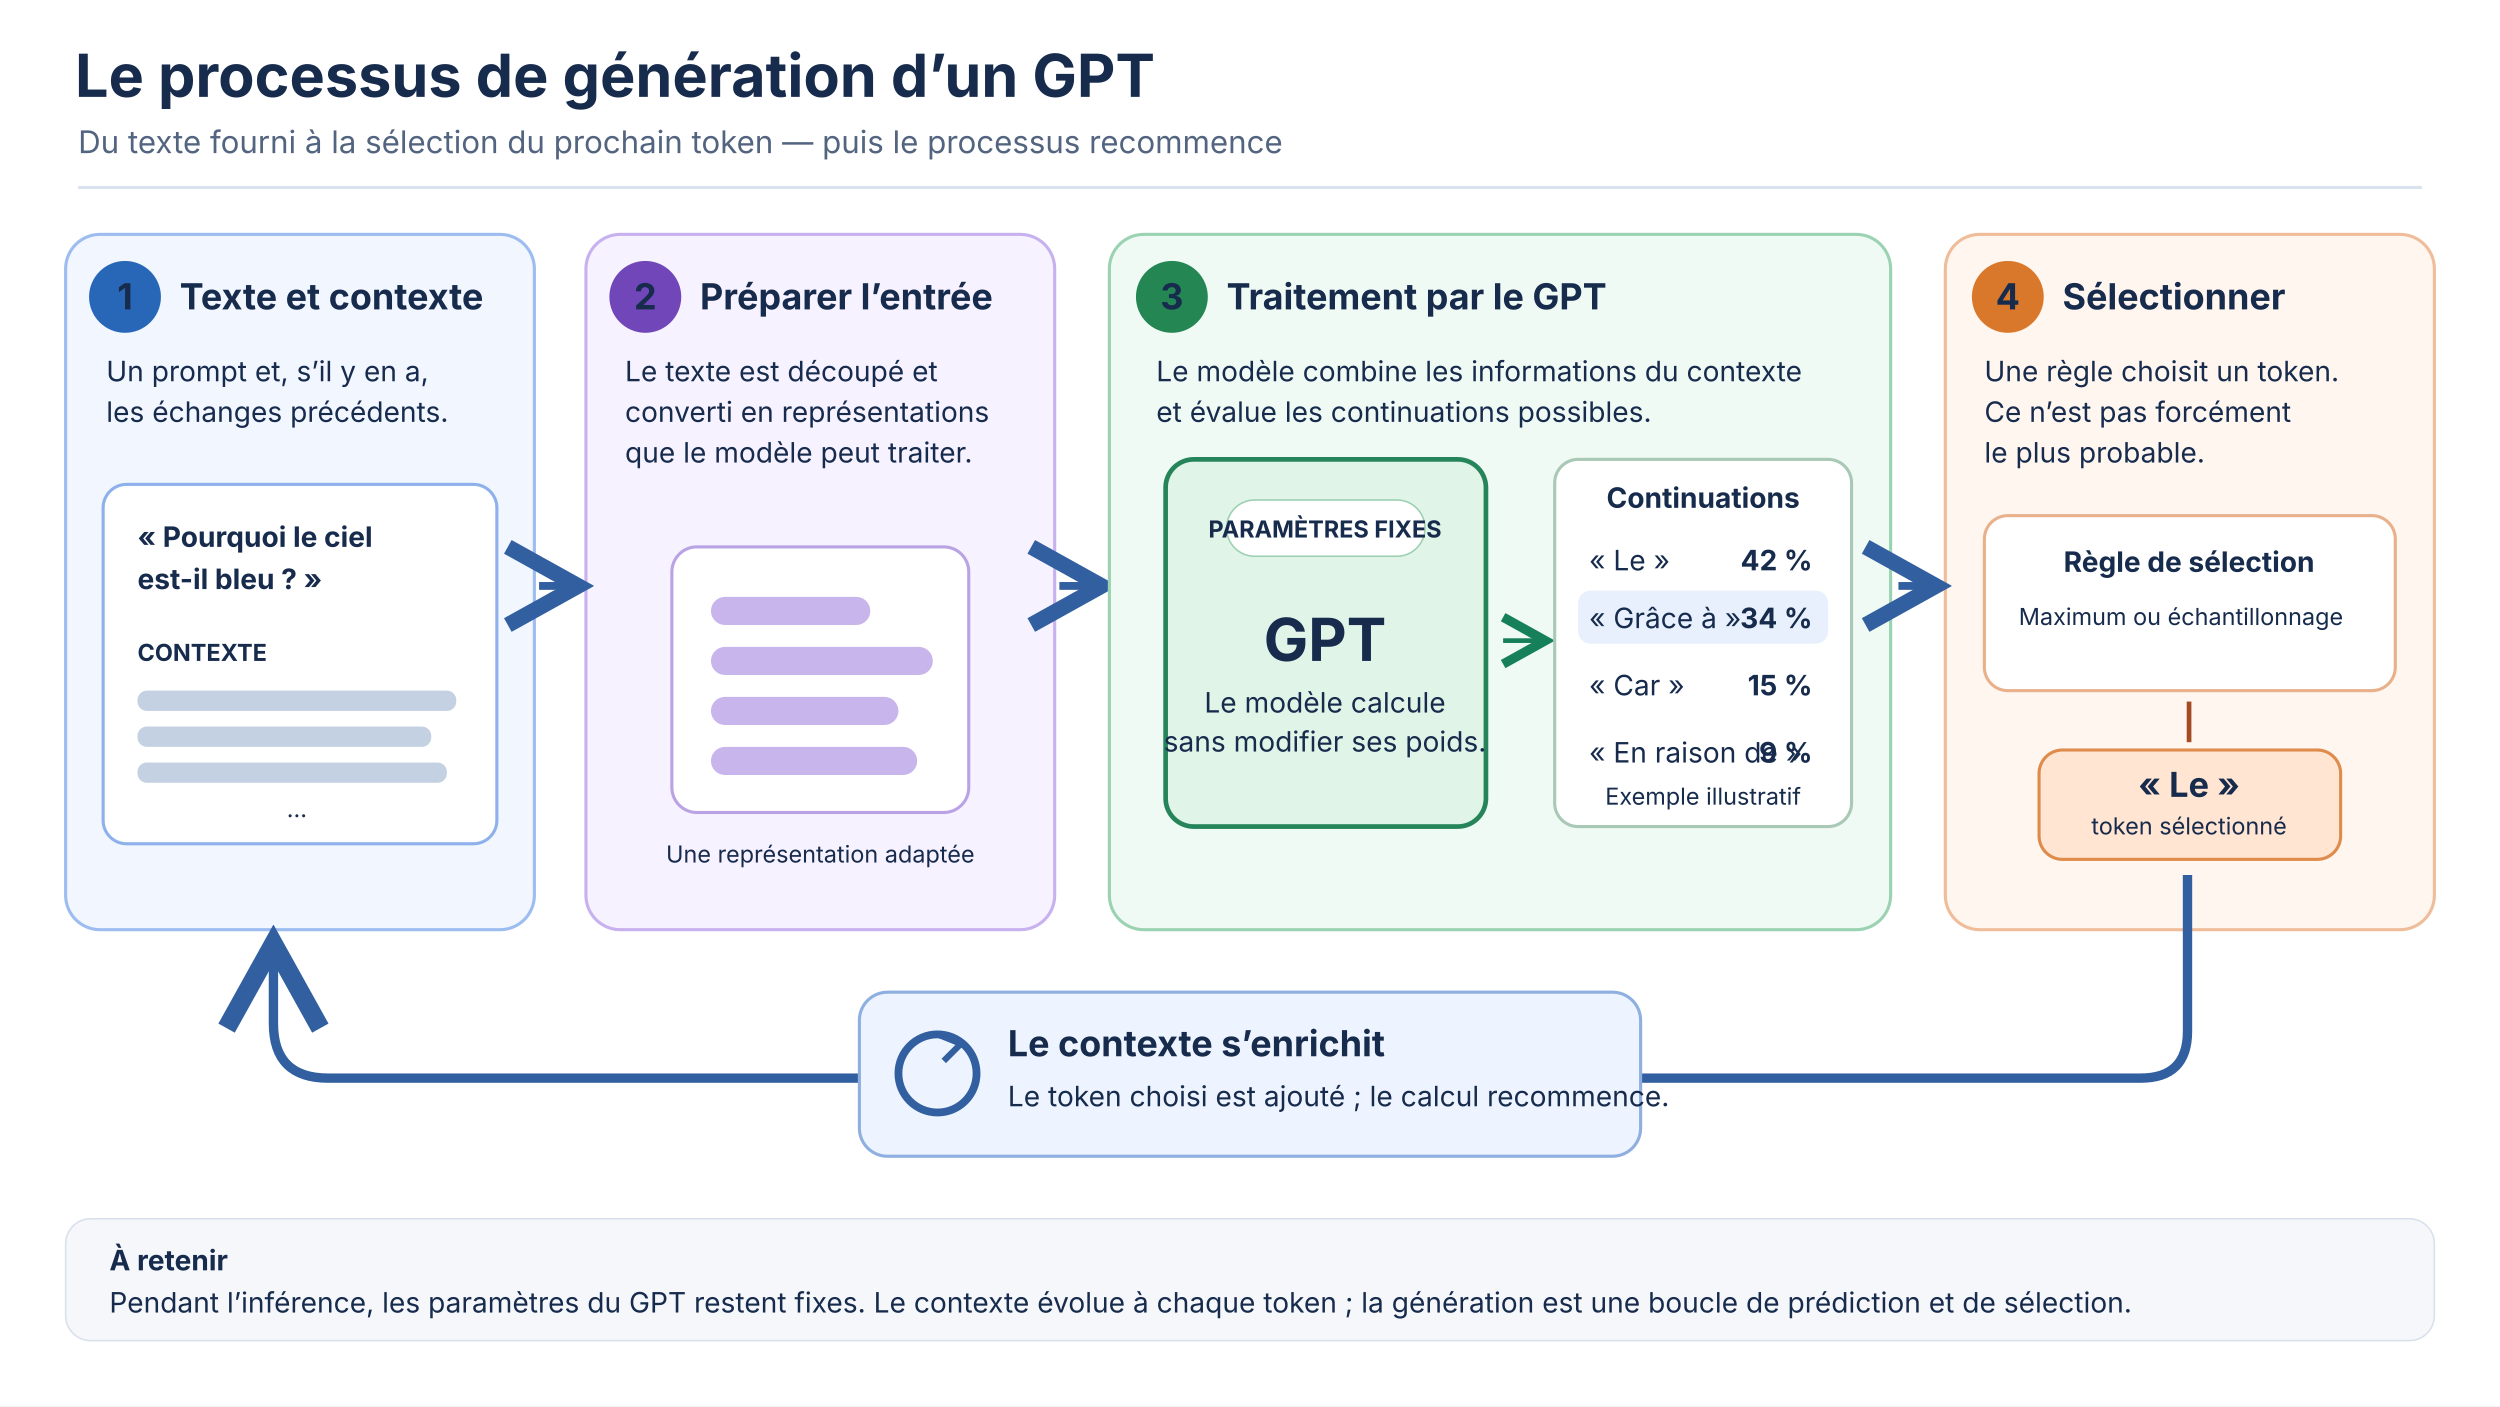
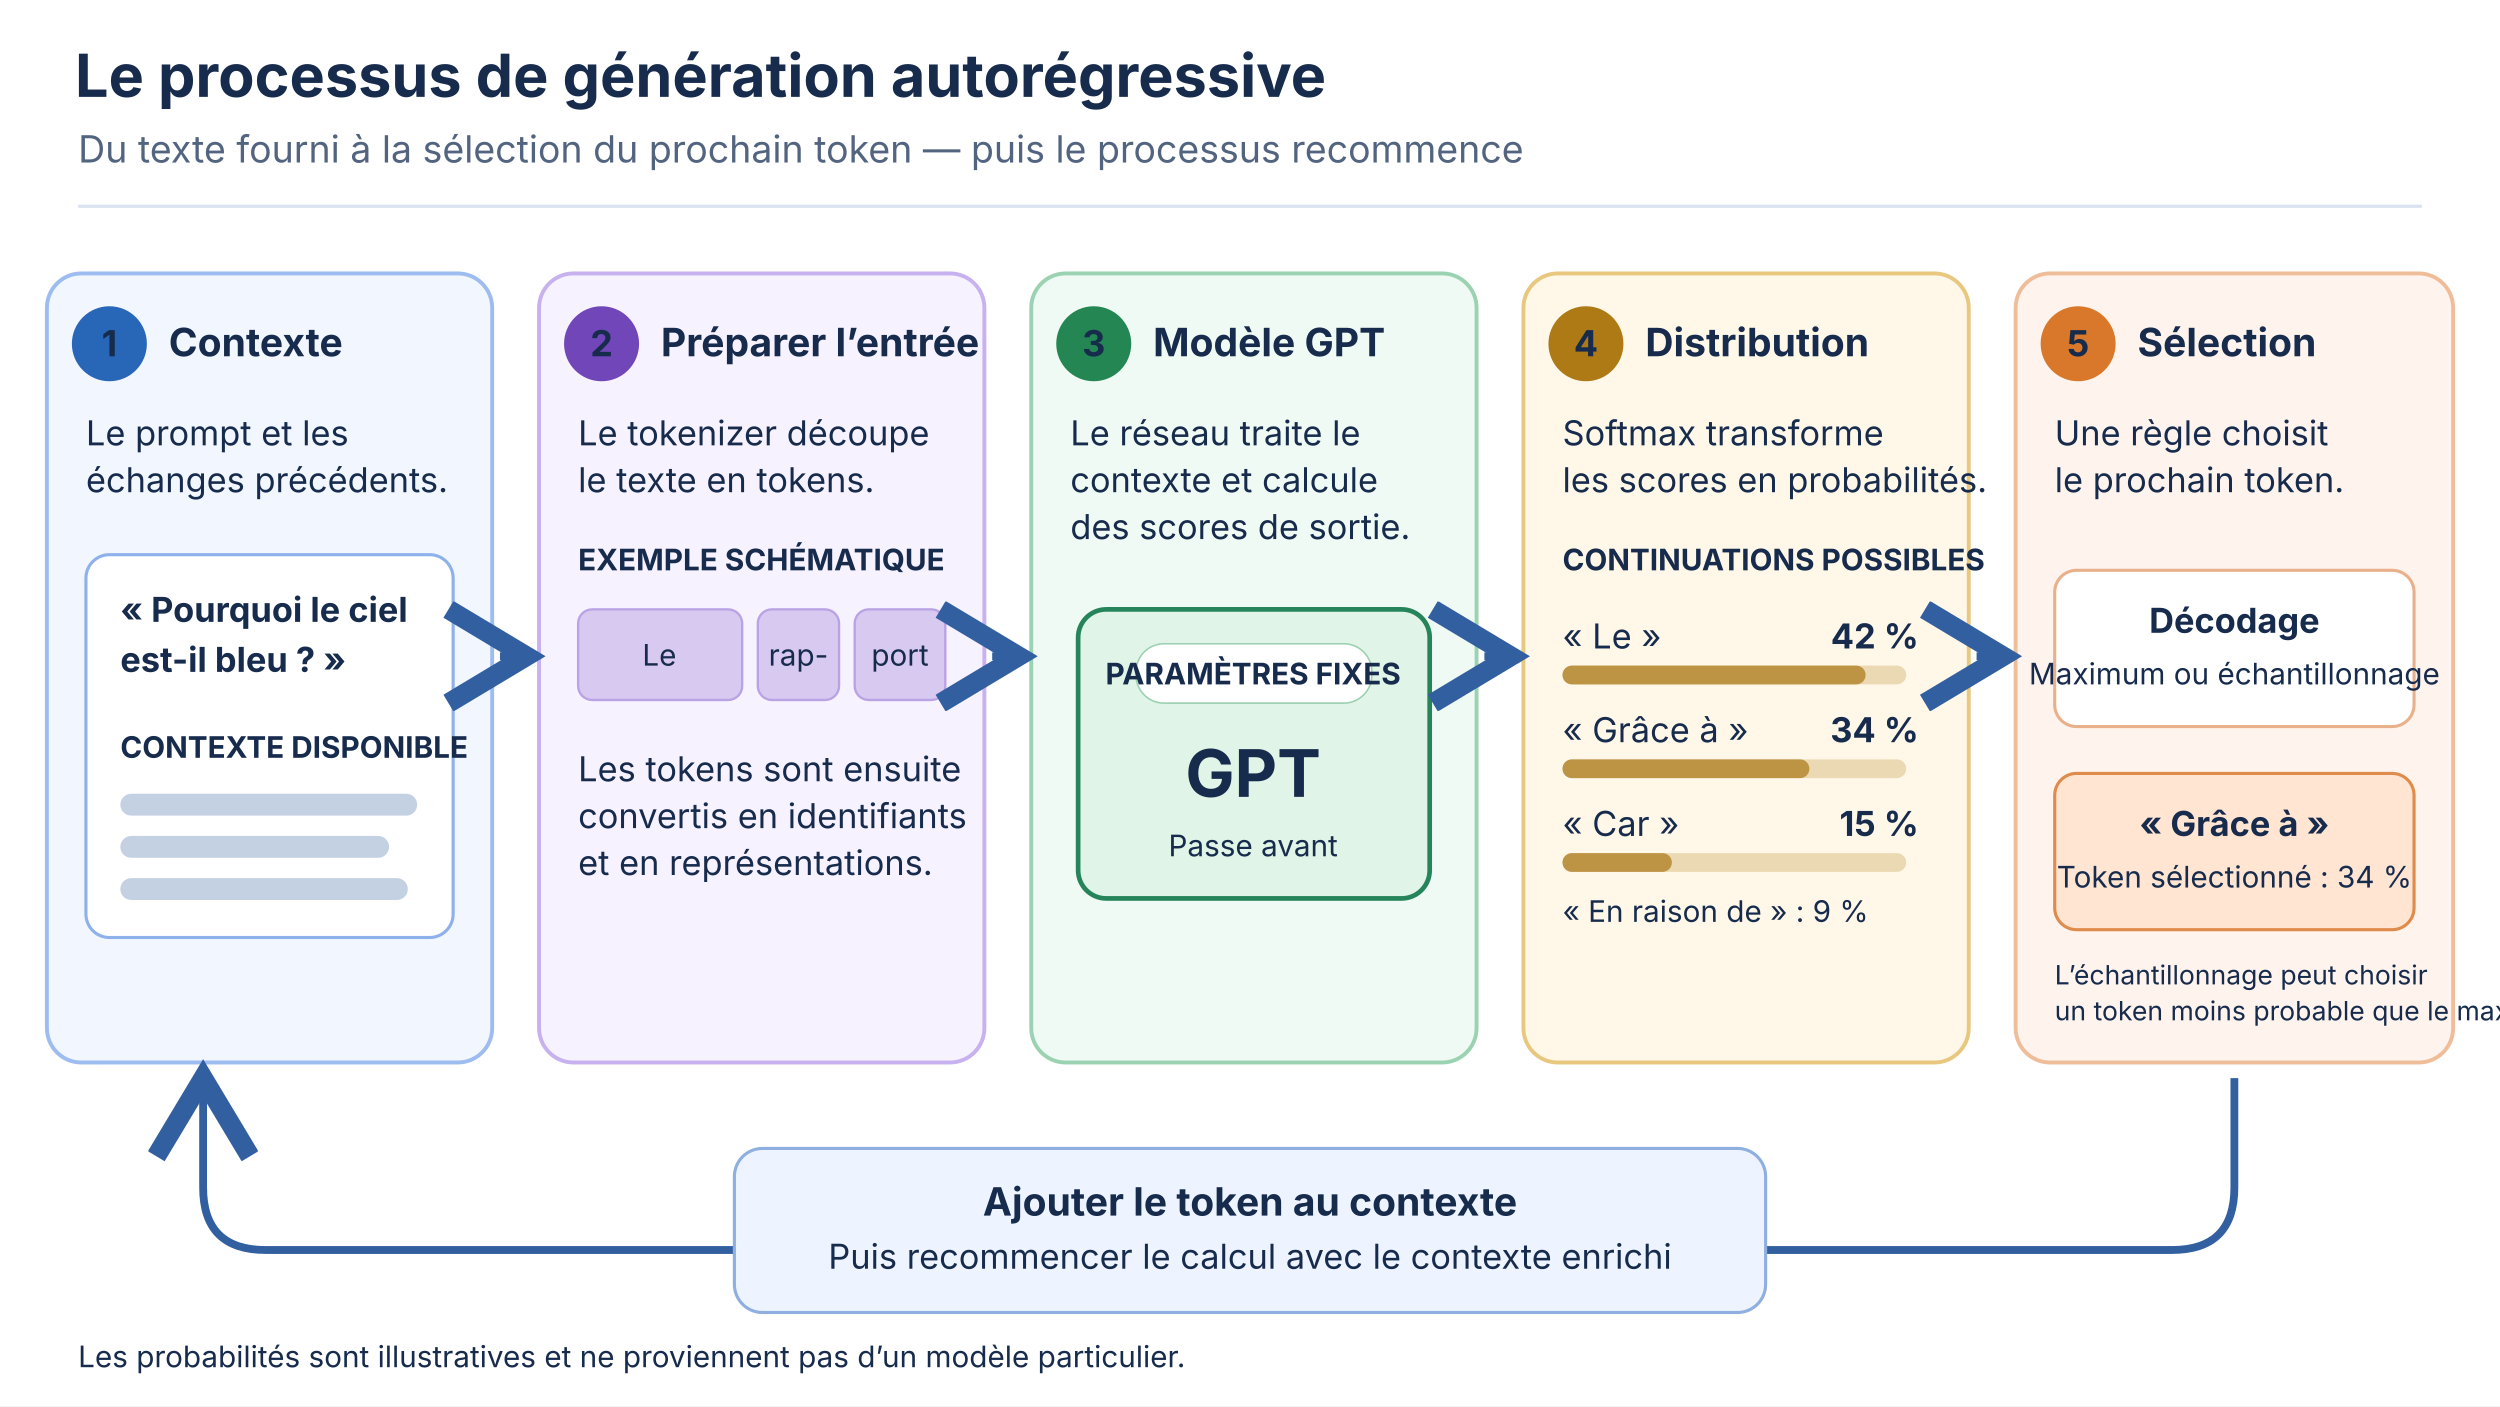
<svg xmlns="http://www.w3.org/2000/svg" viewBox="0 0 1600 900" role="img" aria-labelledby="title desc">
  <defs>
-     <marker id="arrow" markerWidth="12" markerHeight="12" refX="9" refY="6" orient="auto">
-       <path d="M1 1 L10 6 L1 11" fill="none" stroke="#315f9f" stroke-width="2" />
-     </marker>
-     <marker id="greenArrow" markerWidth="12" markerHeight="12" refX="9" refY="6" orient="auto">
-       <path d="M1 1 L10 6 L1 11" fill="none" stroke="#16805b" stroke-width="2" />
+     <marker id="arrow" markerWidth="14" markerHeight="14" refX="11" refY="7" orient="auto">
+       <path d="M1 1 L11 7 L1 13" fill="none" stroke="#315f9f" stroke-width="2.5" />
    </marker>
    <style>
-     text{font-family:Inter,ui-sans-serif,system-ui,-apple-system,"Segoe UI",sans-serif;fill:#172b4d}
-     .h1{font-size:38px;font-weight:750}.sub{font-size:20px;fill:#52647f}
-     .step{font-size:23px;font-weight:700}.body{font-size:18px}.small{font-size:15px}.strong{font-weight:700}
-     .panel{stroke-width:2}.arrow{stroke:#315f9f;stroke-width:5;fill:none;marker-end:url(#arrow)}
-   </style>
+  text{font-family:Inter,ui-sans-serif,system-ui,-apple-system,"Segoe UI",sans-serif;fill:#172b4d}
+  .title{font-size:38px;font-weight:750}.subtitle{font-size:24px;fill:#52647f}
+  .head{font-size:25px;font-weight:700}.body{font-size:22px}.small{font-size:19px}.tiny{font-size:17px}
+  .panel{stroke-width:2.5}
+  </style>
  </defs>
  <rect width="1600" height="900" fill="#fff" />
-   <text x="48" y="62" class="h1">Le processus de génération d’un GPT</text>
-   <text x="50" y="98" class="sub">Du texte fourni à la sélection du prochain token — puis le processus recommence</text>
-   <path d="M50 120 H1550" stroke="#d9e2ef" stroke-width="2" />
-   <rect x="42" y="150" width="300" height="445" rx="22" fill="#f1f6ff" stroke="#9dbcf0" class="panel" />
-   <circle cx="80" cy="190" r="23" fill="#2866b8" />
-   <text x="80" y="198" text-anchor="middle" font-size="23" font-weight="750" fill="#fff">1</text>
-   <text x="115" y="198" class="step">Texte et contexte</text>
-   <text x="68" y="244" class="body">Un prompt et, s’il y en a,</text>
-   <text x="68" y="270" class="body">les échanges précédents.</text>
-   <rect x="66" y="310" width="252" height="230" rx="15" fill="#fff" stroke="#8eb1eb" stroke-width="2" />
-   <text x="88" y="350" class="body strong">« Pourquoi le ciel</text>
-   <text x="88" y="377" class="body strong">est-il bleu ? »</text>
-   <text x="88" y="423" class="small strong" fill="#2866b8">CONTEXTE</text>
-   <rect x="88" y="442" width="204" height="13" rx="6" fill="#c4d1e3" />
-   <rect x="88" y="465" width="188" height="13" rx="6" fill="#c4d1e3" />
-   <rect x="88" y="488" width="198" height="13" rx="6" fill="#c4d1e3" />
-   <text x="190" y="523" text-anchor="middle" class="small" fill="#55739f">…</text>
-   <rect x="375" y="150" width="300" height="445" rx="22" fill="#f7f2ff" stroke="#c7b1ee" class="panel" />
-   <circle cx="413" cy="190" r="23" fill="#7046b8" />
-   <text x="413" y="198" text-anchor="middle" font-size="23" font-weight="750" fill="#fff">2</text>
-   <text x="448" y="198" class="step">Préparer l’entrée</text>
-   <text x="400" y="244" class="body">Le texte est découpé et</text>
-   <text x="400" y="270" class="body">converti en représentations</text>
-   <text x="400" y="296" class="body">que le modèle peut traiter.</text>
-   <rect x="430" y="350" width="190" height="170" rx="16" fill="#fff" stroke="#b9a3e4" stroke-width="2" />
-   <rect x="455" y="382" width="102" height="18" rx="9" fill="#c8b5ec" />
-   <rect x="455" y="414" width="142" height="18" rx="9" fill="#c8b5ec" />
-   <rect x="455" y="446" width="120" height="18" rx="9" fill="#c8b5ec" />
-   <rect x="455" y="478" width="132" height="18" rx="9" fill="#c8b5ec" />
-   <text x="525" y="552" text-anchor="middle" class="small">Une représentation adaptée</text>
-   <path d="M345 375 H365" class="arrow" />
-   <path d="M678 375 H700" class="arrow" />
-   <rect x="710" y="150" width="500" height="445" rx="22" fill="#f0faf4" stroke="#9bd3b2" class="panel" />
-   <circle cx="750" cy="190" r="23" fill="#238653" />
-   <text x="750" y="198" text-anchor="middle" font-size="23" font-weight="750" fill="#fff">3</text>
-   <text x="785" y="198" class="step">Traitement par le GPT</text>
-   <text x="740" y="244" class="body">Le modèle combine les informations du contexte</text>
-   <text x="740" y="270" class="body">et évalue les continuations possibles.</text>
-   <rect x="746" y="294" width="205" height="235" rx="18" fill="#e0f4e7" stroke="#26845a" stroke-width="3" />
-   <rect x="785" y="320" width="127" height="36" rx="18" fill="#fff" stroke="#9bcfb0" />
-   <text x="848" y="344" text-anchor="middle" class="small strong">PARAMÈTRES FIXES</text>
-   <text x="848" y="423" text-anchor="middle" font-size="38" font-weight="750" fill="#145b3b">GPT</text>
-   <text x="848" y="456" text-anchor="middle" class="body">Le modèle calcule</text>
-   <text x="848" y="481" text-anchor="middle" class="body">sans modifier ses poids.</text>
-   <path d="M962 410 H986" stroke="#16805b" stroke-width="3" fill="none" marker-end="url(#greenArrow)" />
-   <rect x="995" y="294" width="190" height="235" rx="15" fill="#fff" stroke="#a9c8b6" stroke-width="2" />
-   <text x="1090" y="325" text-anchor="middle" class="body strong">Continuations</text>
-   <text x="1017" y="365" class="body">« Le »</text>
-   <text x="1160" y="365" text-anchor="end" class="body strong">42 %</text>
-   <rect x="1010" y="378" width="160" height="34" rx="8" fill="#e7f0fc" />
-   <text x="1017" y="402" class="body">« Grâce à »</text>
-   <text x="1160" y="402" text-anchor="end" class="body strong">34 %</text>
-   <text x="1017" y="445" class="body">« Car »</text>
-   <text x="1160" y="445" text-anchor="end" class="body strong">15 %</text>
-   <text x="1017" y="488" class="body">« En raison de »</text>
-   <text x="1160" y="488" text-anchor="end" class="body strong">9 %</text>
-   <text x="1090" y="515" text-anchor="middle" class="small">Exemple illustratif</text>
-   <rect x="1245" y="150" width="313" height="445" rx="22" fill="#fff6ef" stroke="#efbd9a" class="panel" />
-   <circle cx="1285" cy="190" r="23" fill="#d9782a" />
-   <text x="1285" y="198" text-anchor="middle" font-size="23" font-weight="750" fill="#fff">4</text>
-   <text x="1320" y="198" class="step">Sélectionner</text>
-   <text x="1270" y="244" class="body">Une règle choisit un token.</text>
-   <text x="1270" y="270" class="body">Ce n’est pas forcément</text>
-   <text x="1270" y="296" class="body">le plus probable.</text>
-   <rect x="1270" y="330" width="263" height="112" rx="15" fill="#fff" stroke="#e9b18b" stroke-width="2" />
-   <text x="1401" y="366" text-anchor="middle" class="body strong">Règle de sélection</text>
-   <text x="1292" y="400" class="small">Maximum ou échantillonnage</text>
-   <path d="M1401 449 V475" stroke="#a44b23" stroke-width="3" fill="none" />
-   <rect x="1305" y="480" width="193" height="70" rx="15" fill="#ffe5d2" stroke="#df8b4c" stroke-width="2" />
-   <text x="1401" y="510" text-anchor="middle" font-size="22" font-weight="750">« Le »</text>
-   <text x="1401" y="534" text-anchor="middle" class="small">token sélectionné</text>
-   <path d="M1215 375 H1234" class="arrow" />
-   <path d="M1400 560 V660 Q1400 690 1370 690 H210 Q175 690 175 655 V610" stroke="#315f9f" stroke-width="6" fill="none" marker-end="url(#arrow)" />
-   <rect x="550" y="635" width="500" height="105" rx="18" fill="#edf4ff" stroke="#8eafe0" stroke-width="2" />
-   <circle cx="600" cy="687" r="25" fill="none" stroke="#315f9f" stroke-width="5" />
-   <path d="M600 662 L615 668 L604 679" fill="none" stroke="#315f9f" stroke-width="4" />
-   <text x="645" y="676" class="step">Le contexte s’enrichit</text>
-   <text x="645" y="708" class="body">Le token choisi est ajouté ; le calcul recommence.</text>
-   <rect x="42" y="780" width="1516" height="78" rx="16" fill="#f5f7fb" stroke="#d8e0ec" />
-   <text x="70" y="813" class="body strong">À retenir</text>
-   <text x="70" y="840" class="body">Pendant l’inférence, les paramètres du GPT restent fixes. Le contexte évolue à chaque token ; la génération est une boucle de prédiction et de sélection.</text>
+   <text x="48" y="62" class="title">Le processus de génération autorégressive</text>
+   <text x="50" y="104" class="subtitle">Du texte fourni à la sélection du prochain token — puis le processus recommence</text>
+   <path d="M50 132 H1550" stroke="#d9e2ef" stroke-width="2" />
+   <rect x="30" y="175" width="285" height="505" rx="22" fill="#f1f6ff" stroke="#9dbcf0" class="panel" />
+   <circle cx="70" cy="220" r="24" fill="#2866b8" />
+   <text x="70" y="228" text-anchor="middle" font-size="23" font-weight="750" fill="#fff">1</text>
+   <text x="108" y="228" class="head">Contexte</text>
+   <text x="55" y="285" class="body">Le prompt et les</text>
+   <text x="55" y="315" class="body">échanges précédents.</text>
+   <rect x="55" y="355" width="235" height="245" rx="15" fill="#fff" stroke="#8eb1eb" stroke-width="2" />
+   <text x="77" y="398" class="body" font-weight="700">« Pourquoi le ciel</text>
+   <text x="77" y="430" class="body" font-weight="700">est-il bleu ? »</text>
+   <text x="77" y="485" class="small" font-weight="700">CONTEXTE DISPONIBLE</text>
+   <rect x="77" y="508" width="190" height="14" rx="7" fill="#c4d1e3" />
+   <rect x="77" y="535" width="172" height="14" rx="7" fill="#c4d1e3" />
+   <rect x="77" y="562" width="184" height="14" rx="7" fill="#c4d1e3" />
+   <rect x="345" y="175" width="285" height="505" rx="22" fill="#f7f2ff" stroke="#c7b1ee" class="panel" />
+   <circle cx="385" cy="220" r="24" fill="#7046b8" />
+   <text x="385" y="228" text-anchor="middle" font-size="23" font-weight="750" fill="#fff">2</text>
+   <text x="423" y="228" class="head">Préparer l’entrée</text>
+   <text x="370" y="285" class="body">Le tokenizer découpe</text>
+   <text x="370" y="315" class="body">le texte en tokens.</text>
+   <text x="370" y="365" class="small" font-weight="700">EXEMPLE SCHÉMATIQUE</text>
+   <g fill="#d8c9f1" stroke="#b9a3e4" stroke-width="1.5">
+     <rect x="370" y="390" width="105" height="58" rx="9" />
+     <rect x="485" y="390" width="52" height="58" rx="9" />
+     <rect x="547" y="390" width="58" height="58" rx="9" />
+   </g>
+   <text x="422" y="426" text-anchor="middle" class="small">Le</text>
+   <text x="511" y="426" text-anchor="middle" class="small">rap-</text>
+   <text x="576" y="426" text-anchor="middle" class="small">port</text>
+   <text x="370" y="500" class="body">Les tokens sont ensuite</text>
+   <text x="370" y="530" class="body">convertis en identifiants</text>
+   <text x="370" y="560" class="body">et en représentations.</text>
+   <rect x="660" y="175" width="285" height="505" rx="22" fill="#f0faf4" stroke="#9bd3b2" class="panel" />
+   <circle cx="700" cy="220" r="24" fill="#238653" />
+   <text x="700" y="228" text-anchor="middle" font-size="23" font-weight="750" fill="#fff">3</text>
+   <text x="738" y="228" class="head">Modèle GPT</text>
+   <text x="685" y="285" class="body">Le réseau traite le</text>
+   <text x="685" y="315" class="body">contexte et calcule</text>
+   <text x="685" y="345" class="body">des scores de sortie.</text>
+   <rect x="690" y="390" width="225" height="185" rx="18" fill="#e0f4e7" stroke="#26845a" stroke-width="3" />
+   <rect x="727" y="412" width="151" height="38" rx="18" fill="#fff" stroke="#9bcfb0" />
+   <text x="802" y="438" text-anchor="middle" class="small" font-weight="700">PARAMÈTRES FIXES</text>
+   <text x="802" y="510" text-anchor="middle" font-size="42" font-weight="750" fill="#145b3b">GPT</text>
+   <text x="802" y="548" text-anchor="middle" class="small">Passe avant</text>
+   <rect x="975" y="175" width="285" height="505" rx="22" fill="#fff8e9" stroke="#e8c77f" class="panel" />
+   <circle cx="1015" cy="220" r="24" fill="#ad7a16" />
+   <text x="1015" y="228" text-anchor="middle" font-size="23" font-weight="750" fill="#fff">4</text>
+   <text x="1053" y="228" class="head">Distribution</text>
+   <text x="1000" y="285" class="body">Softmax transforme</text>
+   <text x="1000" y="315" class="body">les scores en probabilités.</text>
+   <text x="1000" y="365" class="small" font-weight="700">CONTINUATIONS POSSIBLES</text>
+   <text x="1000" y="415" class="body">« Le »</text>
+   <text x="1228" y="415" text-anchor="end" class="body" font-weight="700">42 %</text>
+   <rect x="1000" y="426" width="220" height="12" rx="6" fill="#ead9b2" />
+   <rect x="1000" y="426" width="194" height="12" rx="6" fill="#bd9344" />
+   <text x="1000" y="475" class="body">« Grâce à »</text>
+   <text x="1228" y="475" text-anchor="end" class="body" font-weight="700">34 %</text>
+   <rect x="1000" y="486" width="220" height="12" rx="6" fill="#ead9b2" />
+   <rect x="1000" y="486" width="158" height="12" rx="6" fill="#bd9344" />
+   <text x="1000" y="535" class="body">« Car »</text>
+   <text x="1228" y="535" text-anchor="end" class="body" font-weight="700">15 %</text>
+   <rect x="1000" y="546" width="220" height="12" rx="6" fill="#ead9b2" />
+   <rect x="1000" y="546" width="70" height="12" rx="6" fill="#bd9344" />
+   <text x="1000" y="590" class="small">« En raison de » : 9 %</text>
+   <rect x="1290" y="175" width="280" height="505" rx="22" fill="#fff4ed" stroke="#efbd9a" class="panel" />
+   <circle cx="1330" cy="220" r="24" fill="#d9782a" />
+   <text x="1330" y="228" text-anchor="middle" font-size="23" font-weight="750" fill="#fff">5</text>
+   <text x="1368" y="228" class="head">Sélection</text>
+   <text x="1315" y="285" class="body">Une règle choisit</text>
+   <text x="1315" y="315" class="body">le prochain token.</text>
+   <rect x="1315" y="365" width="230" height="100" rx="14" fill="#fff" stroke="#e9b18b" stroke-width="2" />
+   <text x="1430" y="405" text-anchor="middle" class="body" font-weight="700">Décodage</text>
+   <text x="1430" y="438" text-anchor="middle" class="small">Maximum ou échantillonnage</text>
+   <rect x="1315" y="495" width="230" height="100" rx="14" fill="#ffe5d2" stroke="#df8b4c" stroke-width="2" />
+   <text x="1430" y="535" text-anchor="middle" class="body" font-weight="700">« Grâce à »</text>
+   <text x="1430" y="568" text-anchor="middle" class="small">Token sélectionné : 34 %</text>
+   <text x="1315" y="630" class="tiny">L’échantillonnage peut choisir</text>
+   <text x="1315" y="653" class="tiny">un token moins probable que le maximum.</text>
+   <g fill="none" stroke="#315f9f" stroke-width="5" marker-end="url(#arrow)">
+     <path d="M320 420 H337" />
+     <path d="M635 420 H652" />
+     <path d="M950 420 H967" />
+     <path d="M1265 420 H1282" />
+   </g>
+   <path d="M1430 690 V760 Q1430 800 1390 800 H170 Q130 800 130 760 V690" fill="none" stroke="#315f9f" stroke-width="5" marker-end="url(#arrow)" />
+   <rect x="470" y="735" width="660" height="105" rx="18" fill="#edf4ff" stroke="#8eafe0" stroke-width="2" />
+   <text x="800" y="778" text-anchor="middle" class="head">Ajouter le token au contexte</text>
+   <text x="800" y="812" text-anchor="middle" class="body">Puis recommencer le calcul avec le contexte enrichi</text>
+   <text x="50" y="875" class="small">Les probabilités sont illustratives et ne proviennent pas d’un modèle particulier.</text>
</svg>
